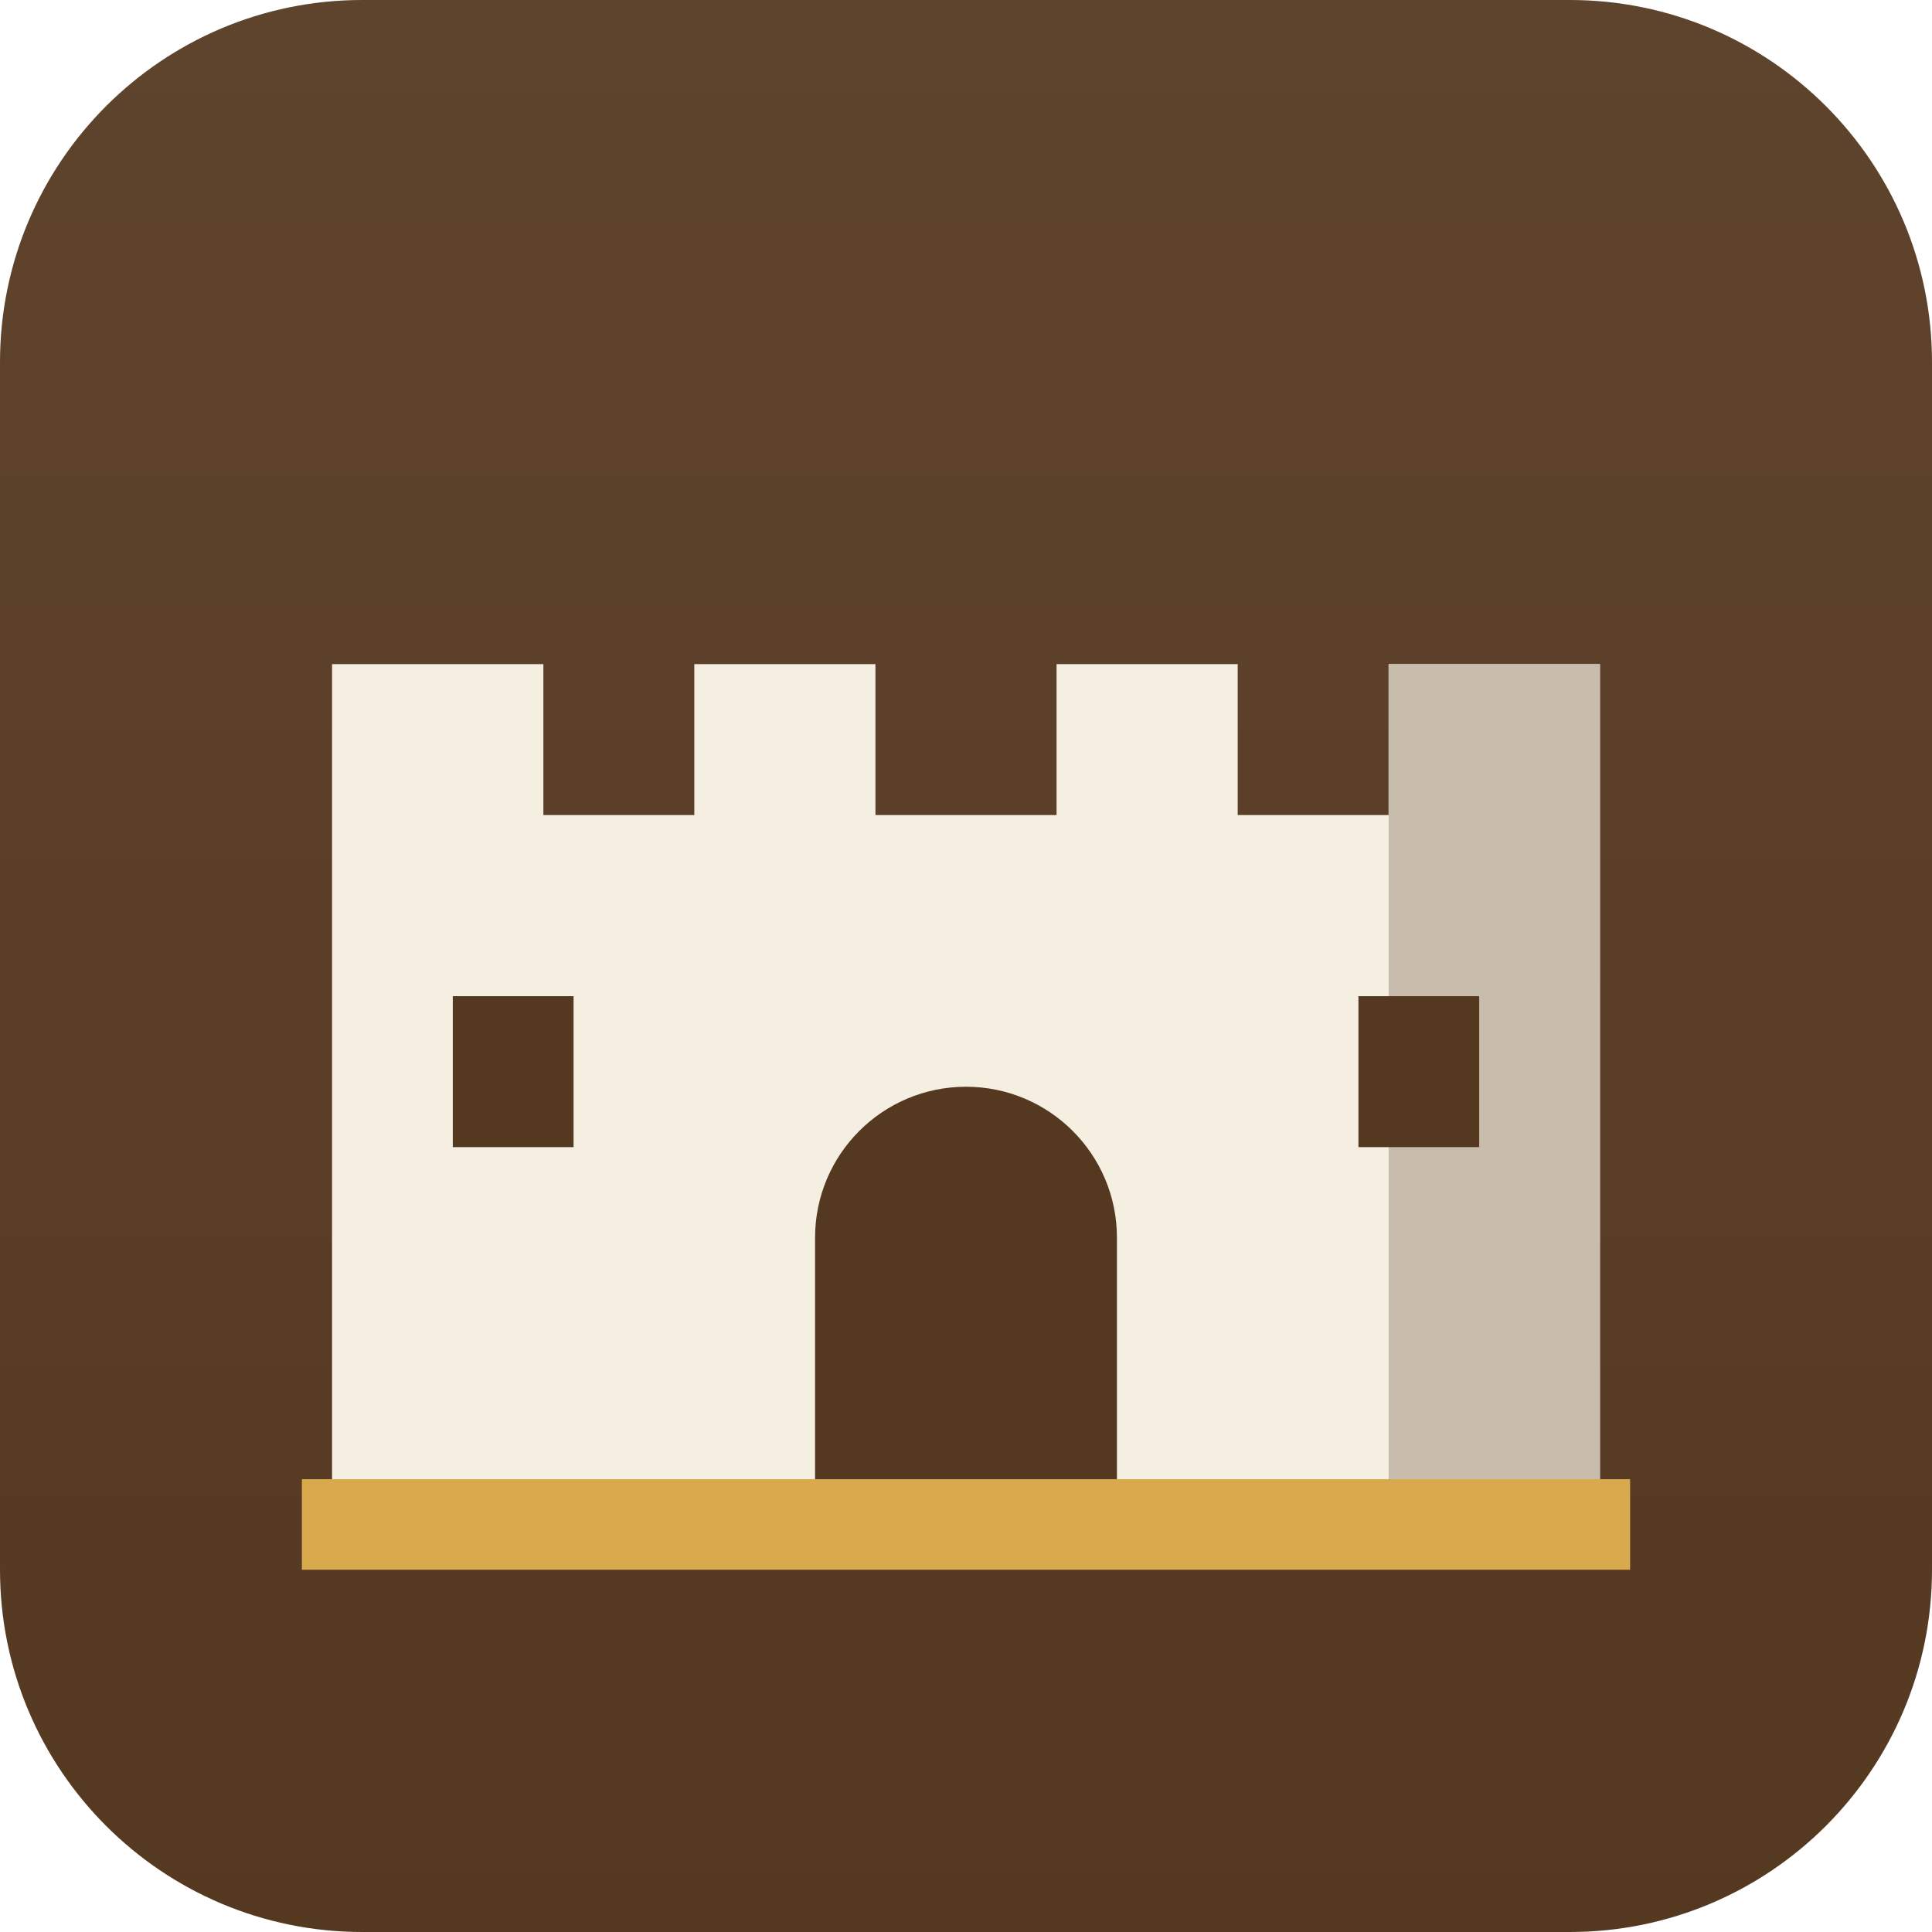
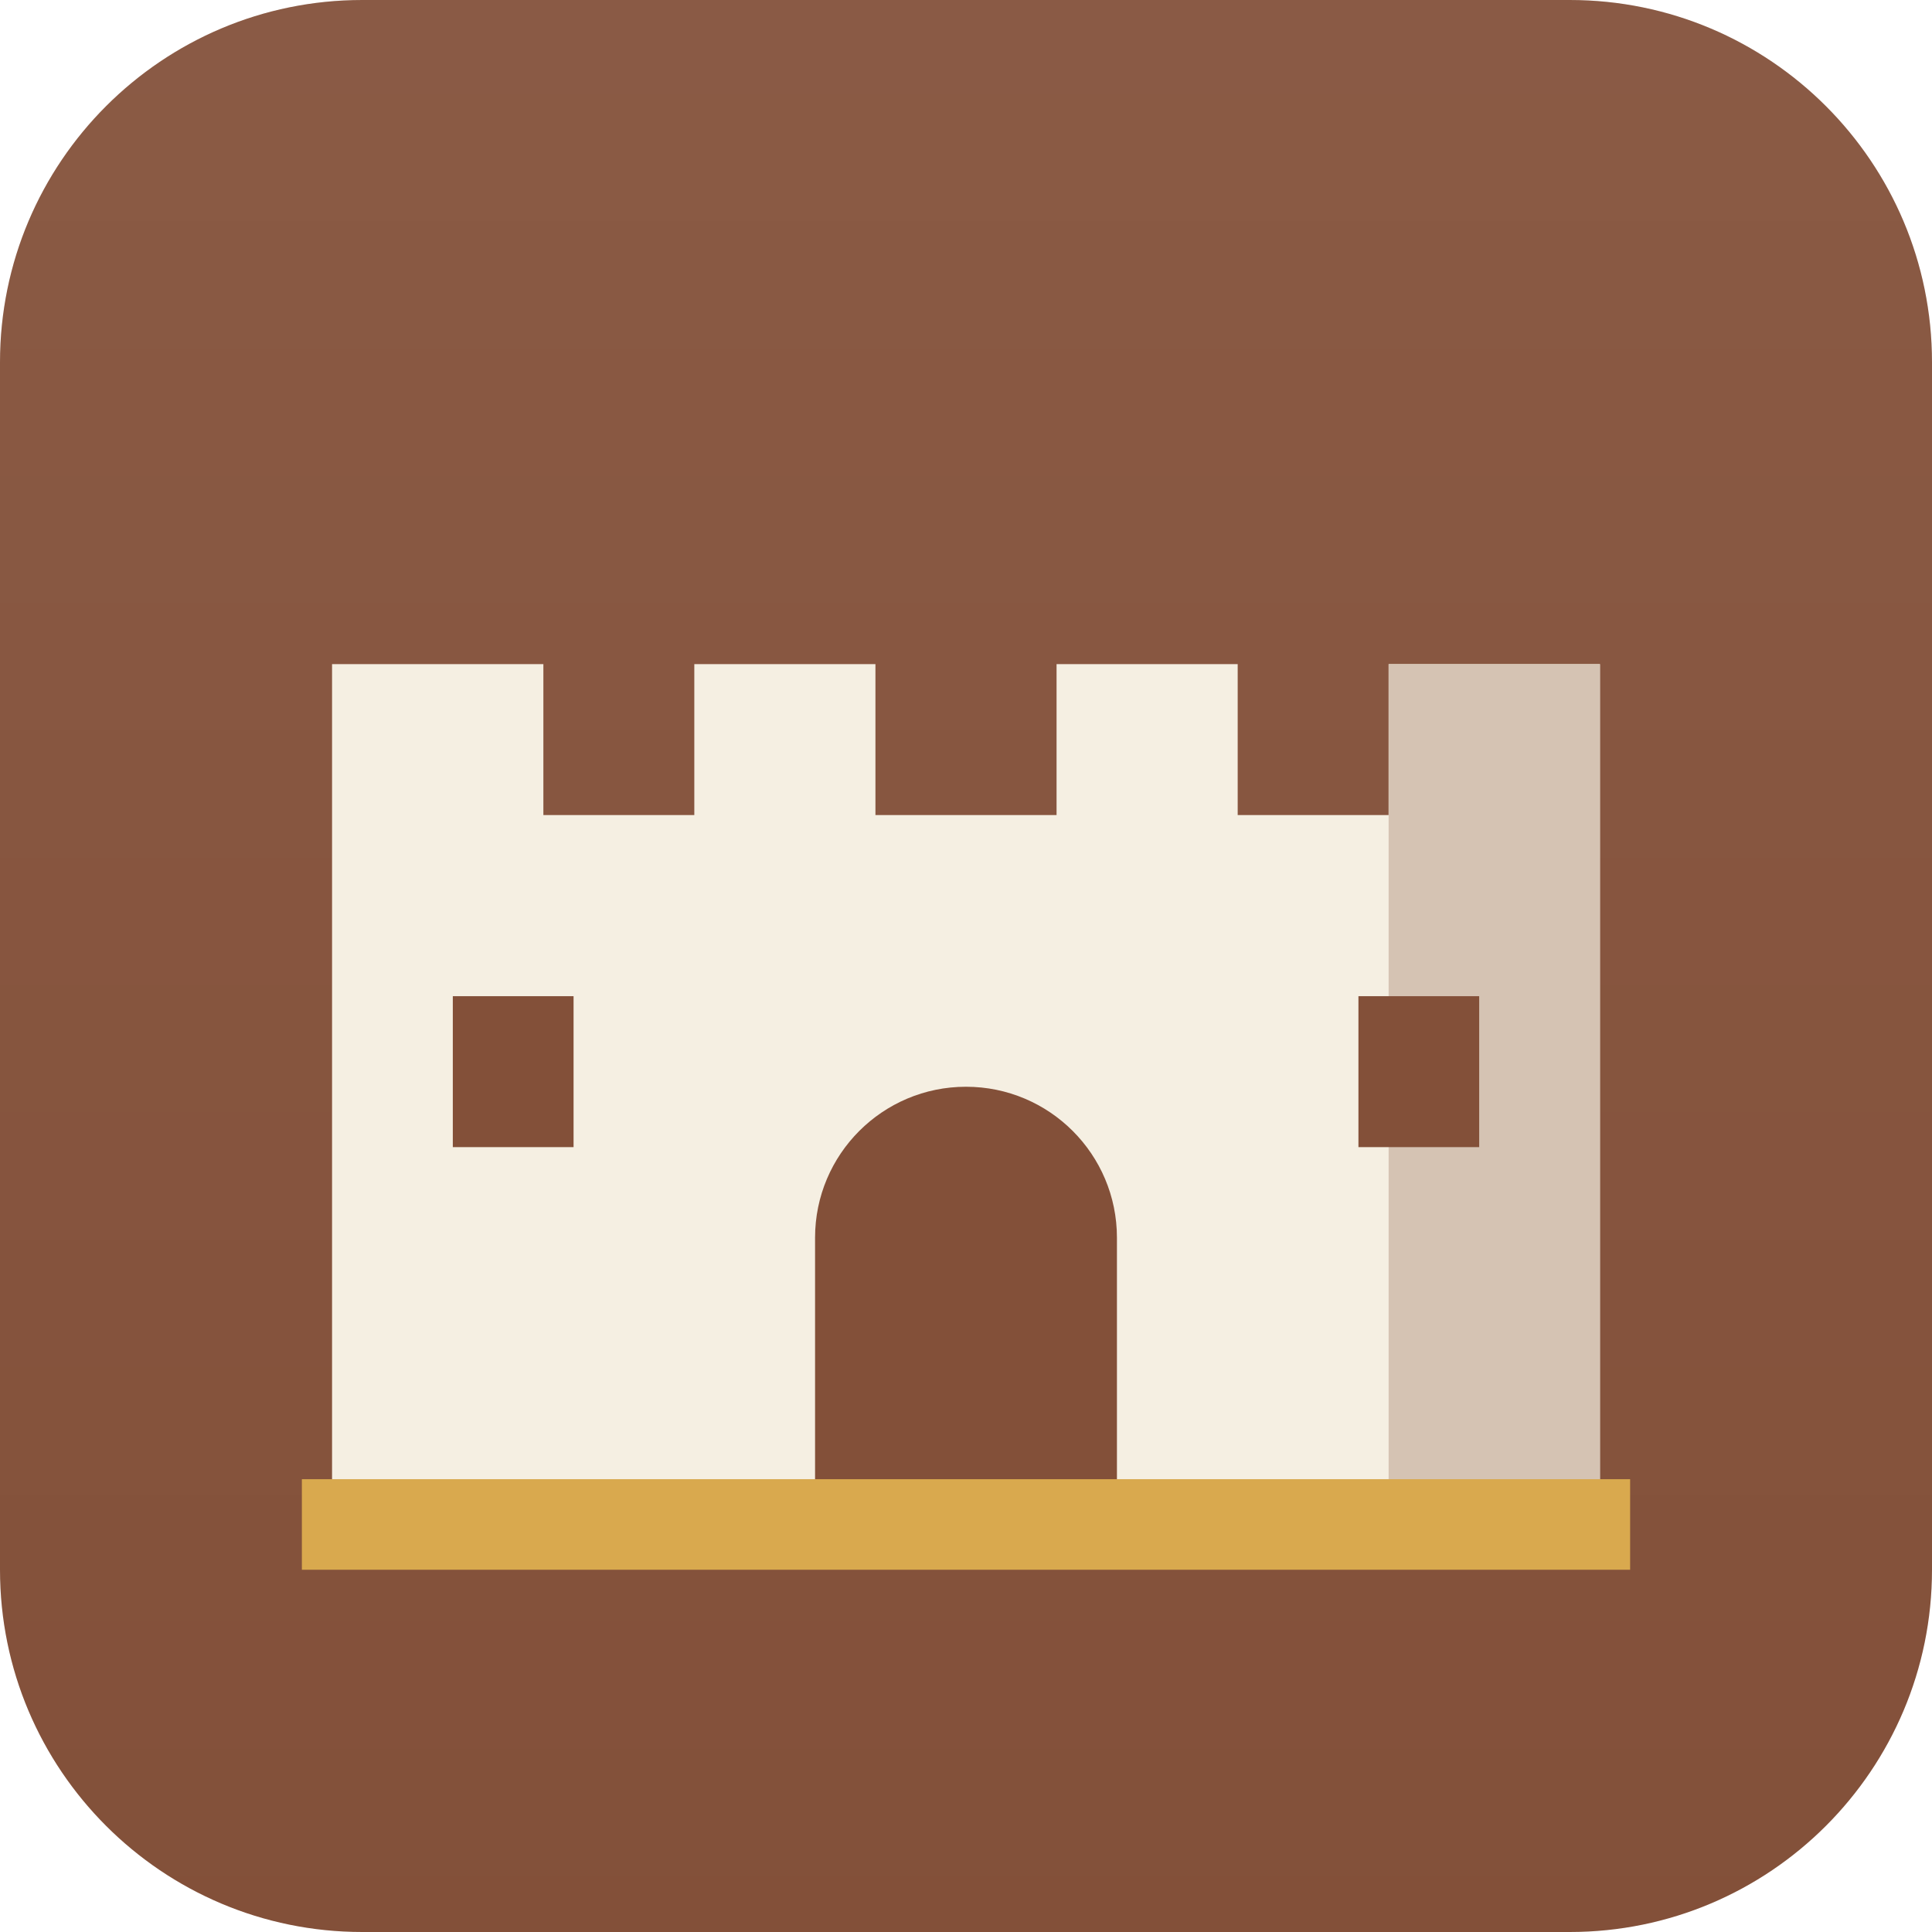
<svg xmlns="http://www.w3.org/2000/svg" viewBox="0 0 64 64">
  <defs>
    <linearGradient id="t" x1="0" y1="0" x2="0" y2="1">
      <stop offset="0" stop-color="#fff" stop-opacity=".06" />
      <stop offset="1" stop-color="#fff" stop-opacity="0" />
    </linearGradient>
  </defs>
-   <rect width="64" height="64" rx="12" fill="#553820" />
+   <rect width="64" height="64" rx="12" fill="#835039" />
  <rect width="64" height="64" rx="12" fill="url(#t)" />
  <g transform="translate(32 32) scale(1) translate(-32 -32)">
    <path d="M11 50 V22 H18 V27 H23 V22 H29 V27 H35 V22 H41 V27 H46 V22 H53 V50 Z" fill="#F5EFE2" />
    <clipPath id="f">
      <path d="M11 50 V22 H18 V27 H23 V22 H29 V27 H35 V22 H41 V27 H46 V22 H53 V50 Z" />
    </clipPath>
-     <path d="M46 0 V50 H64 V0 Z" fill="#c8bcac" clip-path="url(#f)" />
-     <path d="M27 50 V41 A5 5 0 0 1 37 41 V50 Z" fill="#553820" />
-     <rect x="15" y="33" width="4" height="5" fill="#553820" />
-     <rect x="45" y="33" width="4" height="5" fill="#553820" />
+     <path d="M46 0 V50 H64 V0 Z" fill="#d5c3b3" clip-path="url(#f)" />
+     <path d="M27 50 V41 A5 5 0 0 1 37 41 V50 Z" fill="#835039" />
+     <rect x="15" y="33" width="4" height="5" fill="#835039" />
+     <rect x="45" y="33" width="4" height="5" fill="#835039" />
    <rect x="10" y="49" width="44" height="3" fill="#D9A94E" />
  </g>
</svg>
